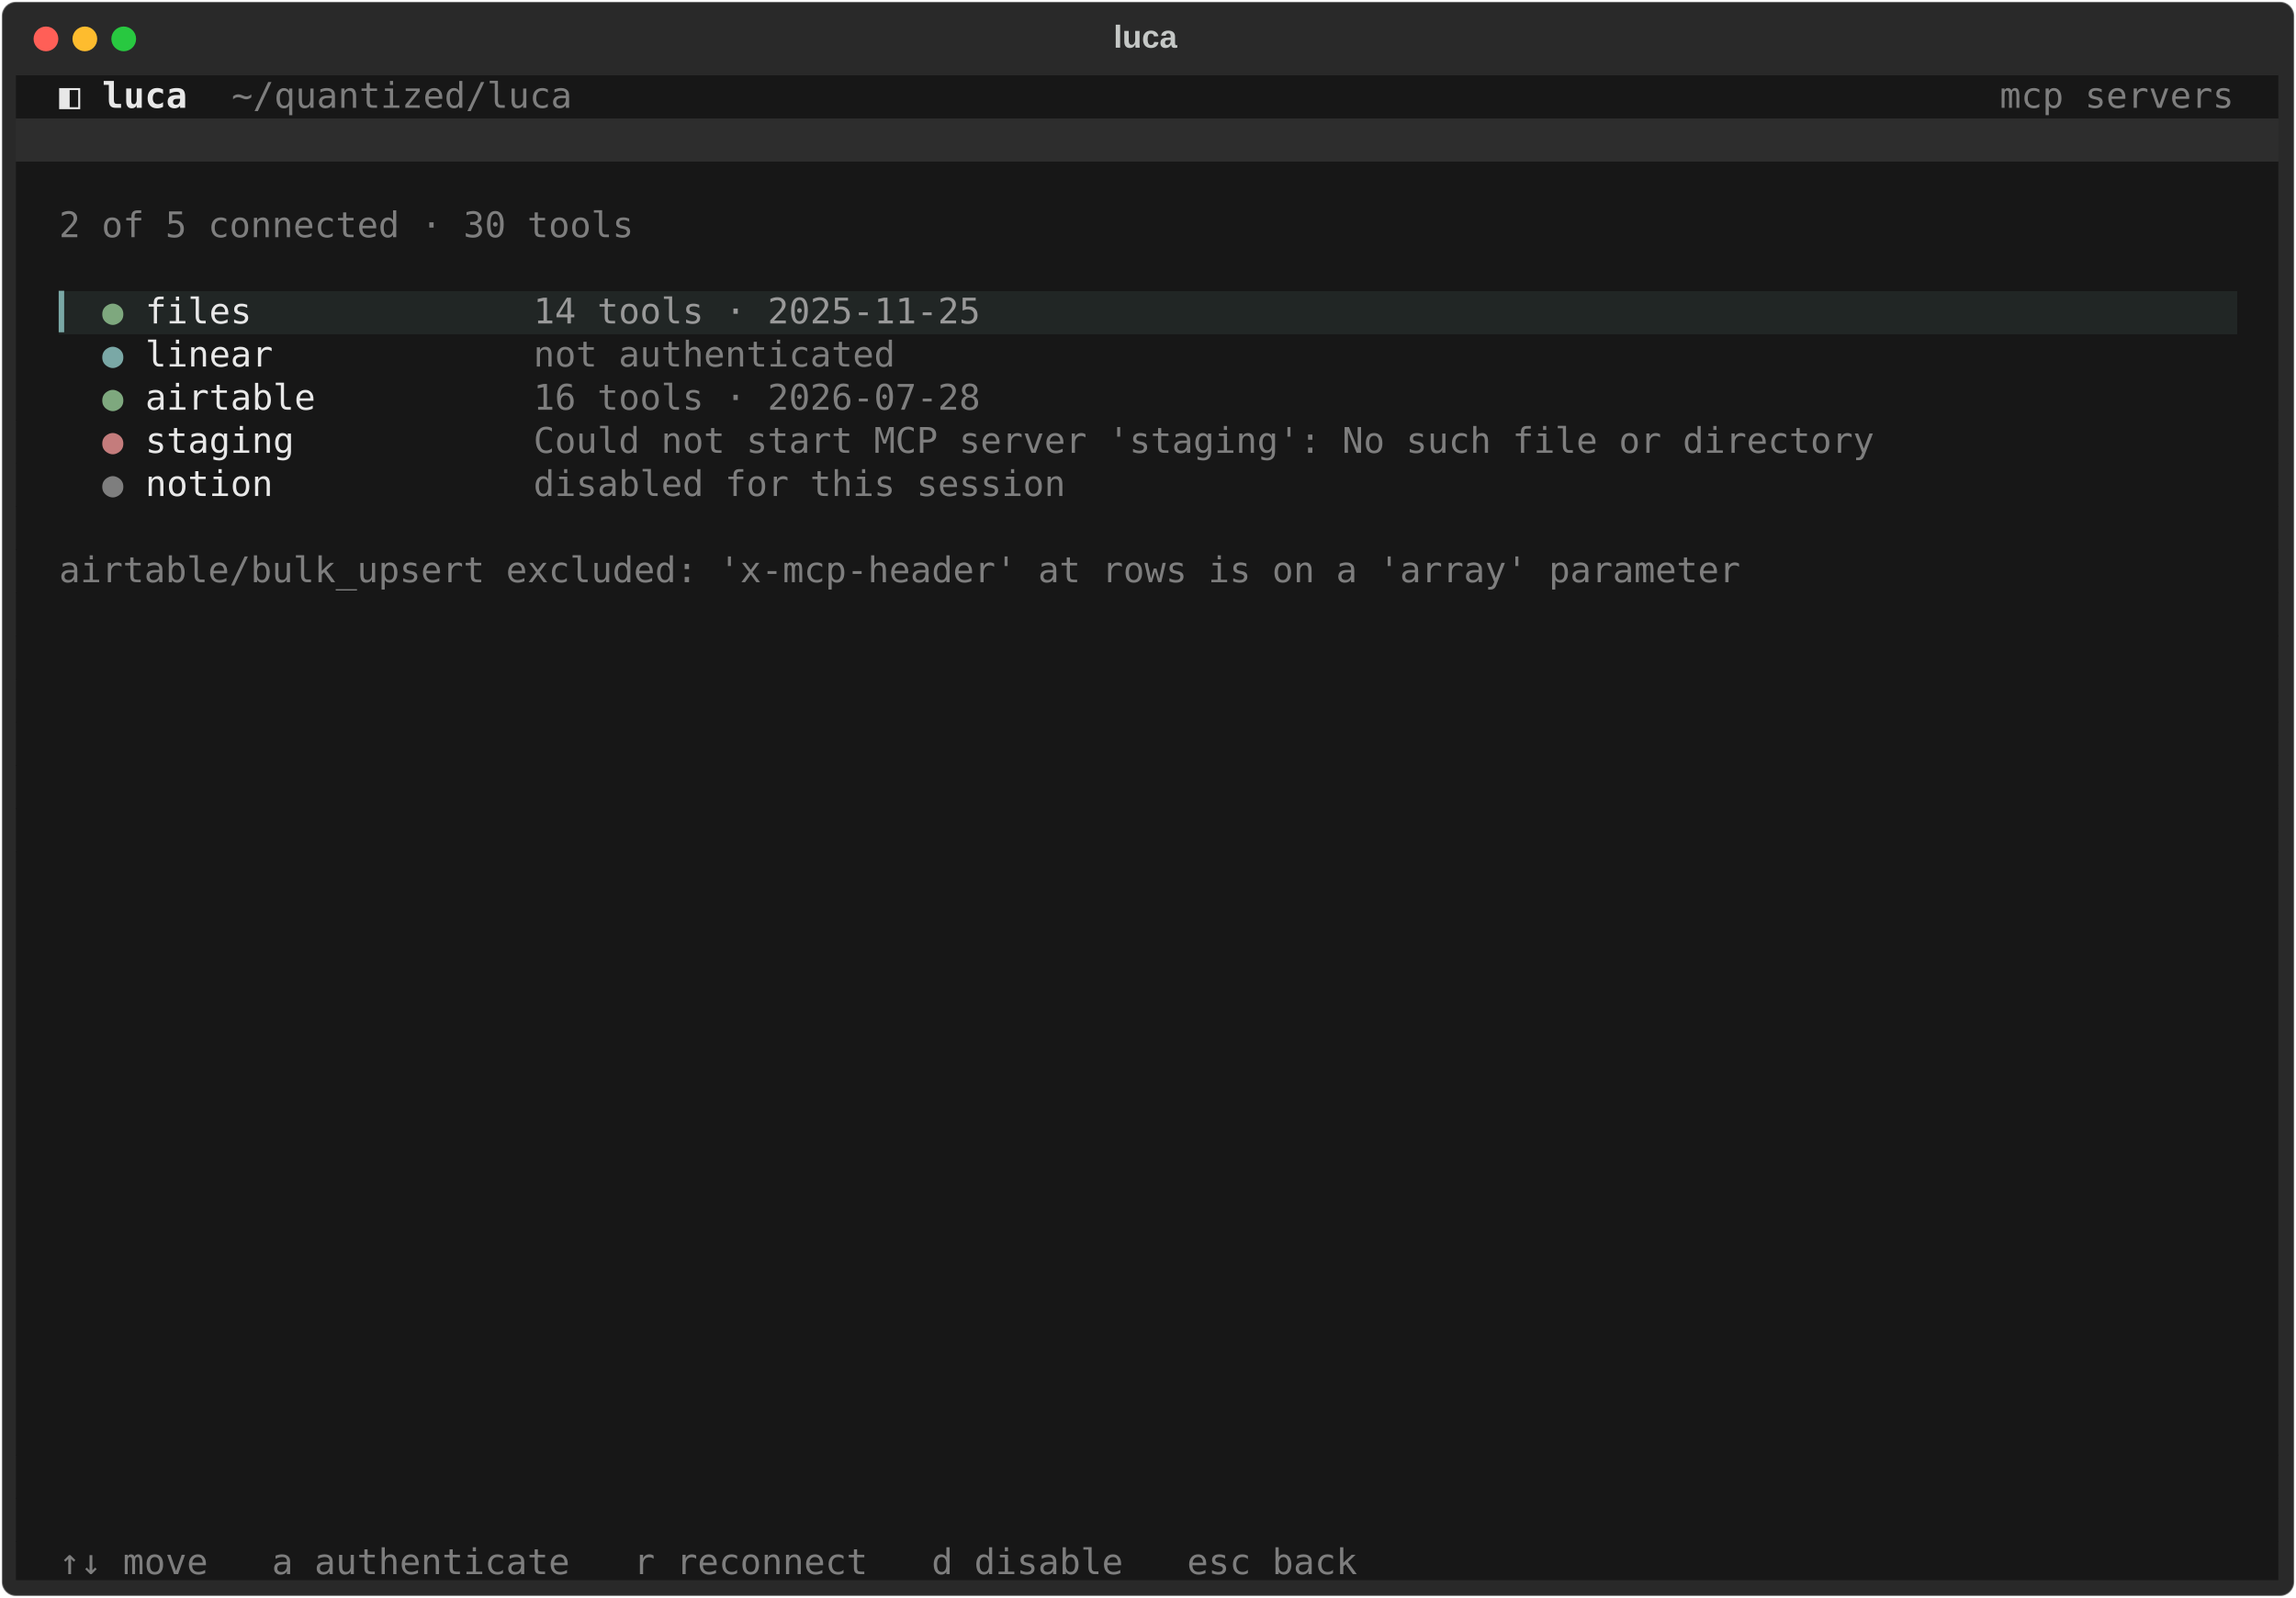
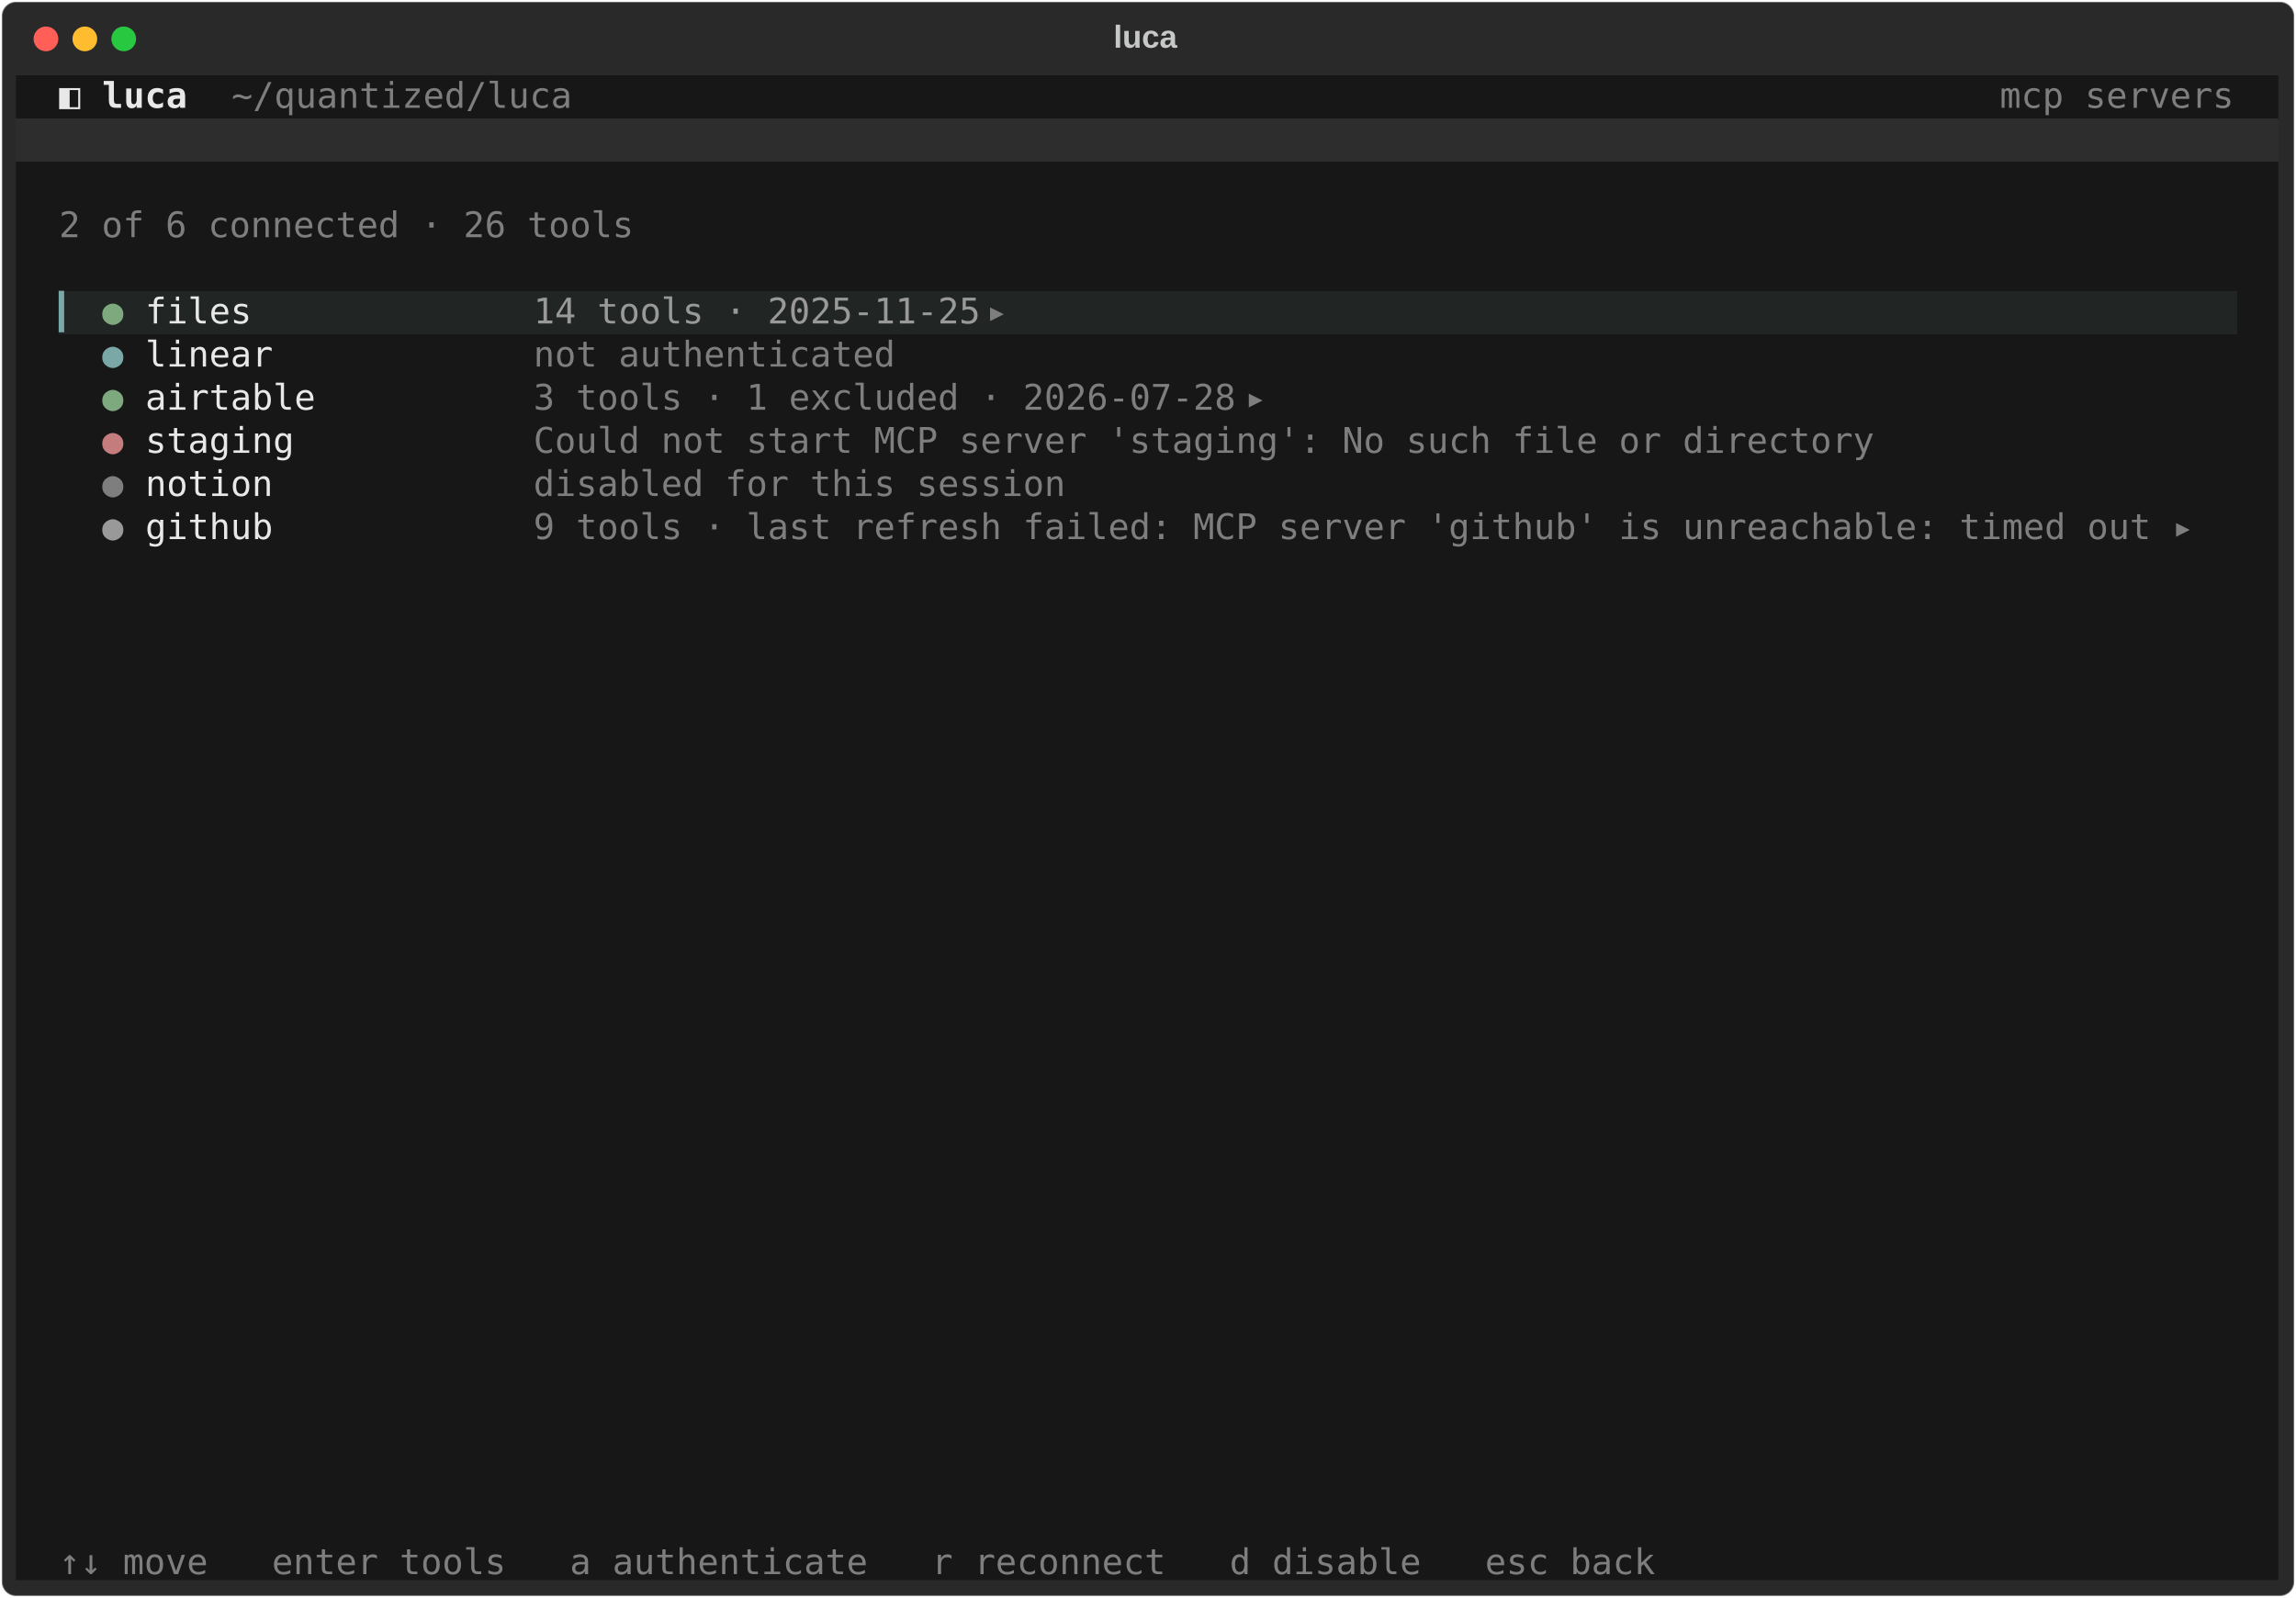
<svg xmlns="http://www.w3.org/2000/svg" class="rich-terminal" viewBox="0 0 1299 904.0">
  <style>

    @font-face {
        font-family: "Fira Code";
        src: local("FiraCode-Regular"),
                url("https://cdnjs.cloudflare.com/ajax/libs/firacode/6.2.0/woff2/FiraCode-Regular.woff2") format("woff2"),
                url("https://cdnjs.cloudflare.com/ajax/libs/firacode/6.2.0/woff/FiraCode-Regular.woff") format("woff");
        font-style: normal;
        font-weight: 400;
    }
    @font-face {
        font-family: "Fira Code";
        src: local("FiraCode-Bold"),
                url("https://cdnjs.cloudflare.com/ajax/libs/firacode/6.2.0/woff2/FiraCode-Bold.woff2") format("woff2"),
                url("https://cdnjs.cloudflare.com/ajax/libs/firacode/6.2.0/woff/FiraCode-Bold.woff") format("woff");
        font-style: bold;
        font-weight: 700;
    }

    .terminal-matrix {
        font-family: Fira Code, monospace;
        font-size: 20px;
        line-height: 24.4px;
        font-variant-east-asian: full-width;
    }

    .terminal-title {
        font-size: 18px;
        font-weight: bold;
        font-family: arial;
    }

    .terminal-r1 { fill: #c5c8c6 }
.terminal-r2 { fill: #e8e8e8 }
.terminal-r3 { fill: #e8e8e8;font-weight: bold }
.terminal-r4 { fill: #7e7e7e }
.terminal-r5 { fill: #7aa8a6 }
.terminal-r6 { fill: #7ea87e }
.terminal-r7 { fill: #999999 }
.terminal-r8 { fill: #c47c7c }
    </style>
  <defs>
    <clipPath id="terminal-clip-terminal">
      <rect x="0" y="0" width="1280.0" height="853.0" />
    </clipPath>
    <clipPath id="terminal-line-0">
      <rect x="0" y="1.5" width="1281" height="24.65" />
    </clipPath>
    <clipPath id="terminal-line-1">
      <rect x="0" y="25.9" width="1281" height="24.65" />
    </clipPath>
    <clipPath id="terminal-line-2">
      <rect x="0" y="50.3" width="1281" height="24.65" />
    </clipPath>
    <clipPath id="terminal-line-3">
      <rect x="0" y="74.7" width="1281" height="24.65" />
    </clipPath>
    <clipPath id="terminal-line-4">
      <rect x="0" y="99.1" width="1281" height="24.65" />
    </clipPath>
    <clipPath id="terminal-line-5">
      <rect x="0" y="123.5" width="1281" height="24.65" />
    </clipPath>
    <clipPath id="terminal-line-6">
      <rect x="0" y="147.9" width="1281" height="24.65" />
    </clipPath>
    <clipPath id="terminal-line-7">
      <rect x="0" y="172.3" width="1281" height="24.65" />
    </clipPath>
    <clipPath id="terminal-line-8">
      <rect x="0" y="196.7" width="1281" height="24.65" />
    </clipPath>
    <clipPath id="terminal-line-9">
      <rect x="0" y="221.1" width="1281" height="24.65" />
    </clipPath>
    <clipPath id="terminal-line-10">
      <rect x="0" y="245.5" width="1281" height="24.65" />
    </clipPath>
    <clipPath id="terminal-line-11">
      <rect x="0" y="269.9" width="1281" height="24.65" />
    </clipPath>
    <clipPath id="terminal-line-12">
      <rect x="0" y="294.3" width="1281" height="24.65" />
    </clipPath>
    <clipPath id="terminal-line-13">
      <rect x="0" y="318.7" width="1281" height="24.65" />
    </clipPath>
    <clipPath id="terminal-line-14">
      <rect x="0" y="343.1" width="1281" height="24.65" />
    </clipPath>
    <clipPath id="terminal-line-15">
      <rect x="0" y="367.5" width="1281" height="24.65" />
    </clipPath>
    <clipPath id="terminal-line-16">
      <rect x="0" y="391.9" width="1281" height="24.65" />
    </clipPath>
    <clipPath id="terminal-line-17">
      <rect x="0" y="416.3" width="1281" height="24.65" />
    </clipPath>
    <clipPath id="terminal-line-18">
      <rect x="0" y="440.7" width="1281" height="24.65" />
    </clipPath>
    <clipPath id="terminal-line-19">
      <rect x="0" y="465.1" width="1281" height="24.65" />
    </clipPath>
    <clipPath id="terminal-line-20">
      <rect x="0" y="489.5" width="1281" height="24.65" />
    </clipPath>
    <clipPath id="terminal-line-21">
      <rect x="0" y="513.9" width="1281" height="24.65" />
    </clipPath>
    <clipPath id="terminal-line-22">
      <rect x="0" y="538.3" width="1281" height="24.65" />
    </clipPath>
    <clipPath id="terminal-line-23">
      <rect x="0" y="562.7" width="1281" height="24.65" />
    </clipPath>
    <clipPath id="terminal-line-24">
      <rect x="0" y="587.1" width="1281" height="24.65" />
    </clipPath>
    <clipPath id="terminal-line-25">
      <rect x="0" y="611.5" width="1281" height="24.65" />
    </clipPath>
    <clipPath id="terminal-line-26">
      <rect x="0" y="635.9" width="1281" height="24.65" />
    </clipPath>
    <clipPath id="terminal-line-27">
      <rect x="0" y="660.3" width="1281" height="24.65" />
    </clipPath>
    <clipPath id="terminal-line-28">
      <rect x="0" y="684.7" width="1281" height="24.65" />
    </clipPath>
    <clipPath id="terminal-line-29">
      <rect x="0" y="709.1" width="1281" height="24.65" />
    </clipPath>
    <clipPath id="terminal-line-30">
      <rect x="0" y="733.5" width="1281" height="24.65" />
    </clipPath>
    <clipPath id="terminal-line-31">
      <rect x="0" y="757.9" width="1281" height="24.65" />
    </clipPath>
    <clipPath id="terminal-line-32">
      <rect x="0" y="782.3" width="1281" height="24.65" />
    </clipPath>
    <clipPath id="terminal-line-33">
      <rect x="0" y="806.7" width="1281" height="24.65" />
    </clipPath>
  </defs>
  <rect fill="#292929" stroke="rgba(255,255,255,0.35)" stroke-width="1" x="1" y="1" width="1297" height="902" rx="8" />
  <text class="terminal-title" fill="#c5c8c6" text-anchor="middle" x="648" y="27">luca</text>
  <g transform="translate(26,22)">
    <circle cx="0" cy="0" r="7" fill="#ff5f57" />
    <circle cx="22" cy="0" r="7" fill="#febc2e" />
    <circle cx="44" cy="0" r="7" fill="#28c840" />
  </g>
  <g transform="translate(9, 41)" clip-path="url(#terminal-clip-terminal)">
    <rect fill="#171717" x="0" y="1.5" width="24.4" height="24.65" shape-rendering="crispEdges" />
    <rect fill="#171717" x="24.4" y="1.5" width="12.2" height="24.65" shape-rendering="crispEdges" />
    <rect fill="#171717" x="36.6" y="1.5" width="12.2" height="24.65" shape-rendering="crispEdges" />
    <rect fill="#171717" x="48.8" y="1.5" width="48.8" height="24.65" shape-rendering="crispEdges" />
    <rect fill="#171717" x="97.6" y="1.5" width="24.4" height="24.65" shape-rendering="crispEdges" />
    <rect fill="#171717" x="122" y="1.5" width="195.2" height="24.65" shape-rendering="crispEdges" />
    <rect fill="#171717" x="317.2" y="1.5" width="805.2" height="24.65" shape-rendering="crispEdges" />
    <rect fill="#171717" x="1122.4" y="1.5" width="134.2" height="24.65" shape-rendering="crispEdges" />
    <rect fill="#171717" x="1256.6" y="1.5" width="24.4" height="24.65" shape-rendering="crispEdges" />
    <rect fill="#2d2d2d" x="0" y="25.9" width="0" height="24.65" shape-rendering="crispEdges" />
    <rect fill="#2d2d2d" x="0" y="25.9" width="1281" height="24.65" shape-rendering="crispEdges" />
    <rect fill="#171717" x="0" y="50.3" width="1281" height="24.65" shape-rendering="crispEdges" />
    <rect fill="#171717" x="0" y="74.7" width="24.4" height="24.65" shape-rendering="crispEdges" />
    <rect fill="#171717" x="24.4" y="74.7" width="329.4" height="24.65" shape-rendering="crispEdges" />
    <rect fill="#171717" x="353.8" y="74.7" width="927.2" height="24.65" shape-rendering="crispEdges" />
    <rect fill="#171717" x="0" y="99.1" width="1281" height="24.65" shape-rendering="crispEdges" />
    <rect fill="#171717" x="0" y="123.5" width="24.4" height="24.65" shape-rendering="crispEdges" />
    <rect fill="#212625" x="24.4" y="123.5" width="12.2" height="24.65" shape-rendering="crispEdges" />
    <rect fill="#212625" x="36.6" y="123.5" width="12.2" height="24.65" shape-rendering="crispEdges" />
    <rect fill="#212625" x="48.8" y="123.5" width="24.4" height="24.65" shape-rendering="crispEdges" />
    <rect fill="#212625" x="73.2" y="123.5" width="219.6" height="24.65" shape-rendering="crispEdges" />
    <rect fill="#212625" x="292.8" y="123.5" width="256.2" height="24.65" shape-rendering="crispEdges" />
-     <rect fill="#212625" x="549" y="123.5" width="707.6" height="24.65" shape-rendering="crispEdges" />
+     <rect fill="#212625" x="549" y="123.5" width="36.6" height="24.65" shape-rendering="crispEdges" />
+     <rect fill="#212625" x="585.6" y="123.5" width="671" height="24.65" shape-rendering="crispEdges" />
    <rect fill="#171717" x="1256.6" y="123.5" width="24.4" height="24.65" shape-rendering="crispEdges" />
    <rect fill="#171717" x="0" y="147.9" width="24.4" height="24.65" shape-rendering="crispEdges" />
    <rect fill="#171717" x="24.4" y="147.9" width="12.2" height="24.65" shape-rendering="crispEdges" />
    <rect fill="#171717" x="36.6" y="147.9" width="12.2" height="24.65" shape-rendering="crispEdges" />
    <rect fill="#171717" x="48.8" y="147.9" width="24.4" height="24.65" shape-rendering="crispEdges" />
    <rect fill="#171717" x="73.2" y="147.9" width="219.6" height="24.65" shape-rendering="crispEdges" />
    <rect fill="#171717" x="292.8" y="147.9" width="207.4" height="24.65" shape-rendering="crispEdges" />
    <rect fill="#171717" x="500.2" y="147.9" width="780.8" height="24.65" shape-rendering="crispEdges" />
    <rect fill="#171717" x="0" y="172.3" width="24.4" height="24.65" shape-rendering="crispEdges" />
    <rect fill="#171717" x="24.4" y="172.3" width="12.2" height="24.65" shape-rendering="crispEdges" />
    <rect fill="#171717" x="36.6" y="172.3" width="12.2" height="24.65" shape-rendering="crispEdges" />
    <rect fill="#171717" x="48.8" y="172.3" width="24.4" height="24.65" shape-rendering="crispEdges" />
    <rect fill="#171717" x="73.2" y="172.3" width="219.6" height="24.65" shape-rendering="crispEdges" />
-     <rect fill="#171717" x="292.8" y="172.3" width="256.2" height="24.65" shape-rendering="crispEdges" />
-     <rect fill="#171717" x="549" y="172.3" width="732" height="24.65" shape-rendering="crispEdges" />
+     <rect fill="#171717" x="292.8" y="172.3" width="402.6" height="24.65" shape-rendering="crispEdges" />
+     <rect fill="#171717" x="695.4" y="172.3" width="36.6" height="24.65" shape-rendering="crispEdges" />
+     <rect fill="#171717" x="732" y="172.3" width="549" height="24.65" shape-rendering="crispEdges" />
    <rect fill="#171717" x="0" y="196.7" width="24.4" height="24.65" shape-rendering="crispEdges" />
    <rect fill="#171717" x="24.4" y="196.7" width="12.2" height="24.65" shape-rendering="crispEdges" />
    <rect fill="#171717" x="36.6" y="196.7" width="12.2" height="24.65" shape-rendering="crispEdges" />
    <rect fill="#171717" x="48.8" y="196.7" width="24.4" height="24.65" shape-rendering="crispEdges" />
    <rect fill="#171717" x="73.2" y="196.7" width="219.6" height="24.65" shape-rendering="crispEdges" />
    <rect fill="#171717" x="292.8" y="196.7" width="768.6" height="24.65" shape-rendering="crispEdges" />
    <rect fill="#171717" x="1061.4" y="196.7" width="219.6" height="24.65" shape-rendering="crispEdges" />
    <rect fill="#171717" x="0" y="221.1" width="24.4" height="24.65" shape-rendering="crispEdges" />
    <rect fill="#171717" x="24.4" y="221.1" width="12.2" height="24.65" shape-rendering="crispEdges" />
    <rect fill="#171717" x="36.6" y="221.1" width="12.2" height="24.65" shape-rendering="crispEdges" />
    <rect fill="#171717" x="48.8" y="221.1" width="24.4" height="24.65" shape-rendering="crispEdges" />
    <rect fill="#171717" x="73.2" y="221.1" width="219.6" height="24.65" shape-rendering="crispEdges" />
    <rect fill="#171717" x="292.8" y="221.1" width="305" height="24.65" shape-rendering="crispEdges" />
    <rect fill="#171717" x="597.8" y="221.1" width="683.2" height="24.65" shape-rendering="crispEdges" />
-     <rect fill="#171717" x="0" y="245.5" width="1281" height="24.65" shape-rendering="crispEdges" />
-     <rect fill="#171717" x="0" y="269.9" width="24.4" height="24.65" shape-rendering="crispEdges" />
-     <rect fill="#171717" x="24.4" y="269.9" width="963.8" height="24.65" shape-rendering="crispEdges" />
-     <rect fill="#171717" x="988.2" y="269.9" width="292.8" height="24.65" shape-rendering="crispEdges" />
+     <rect fill="#171717" x="0" y="245.5" width="24.4" height="24.65" shape-rendering="crispEdges" />
+     <rect fill="#171717" x="24.4" y="245.5" width="12.2" height="24.65" shape-rendering="crispEdges" />
+     <rect fill="#171717" x="36.6" y="245.5" width="12.2" height="24.65" shape-rendering="crispEdges" />
+     <rect fill="#171717" x="48.8" y="245.5" width="24.4" height="24.65" shape-rendering="crispEdges" />
+     <rect fill="#171717" x="73.2" y="245.5" width="219.6" height="24.65" shape-rendering="crispEdges" />
+     <rect fill="#171717" x="292.8" y="245.5" width="927.2" height="24.65" shape-rendering="crispEdges" />
+     <rect fill="#171717" x="1220" y="245.5" width="36.6" height="24.65" shape-rendering="crispEdges" />
+     <rect fill="#171717" x="1256.6" y="245.5" width="24.4" height="24.65" shape-rendering="crispEdges" />
+     <rect fill="#171717" x="0" y="269.9" width="1281" height="24.65" shape-rendering="crispEdges" />
    <rect fill="#171717" x="0" y="294.3" width="1281" height="24.65" shape-rendering="crispEdges" />
    <rect fill="#171717" x="0" y="318.7" width="1281" height="24.65" shape-rendering="crispEdges" />
    <rect fill="#171717" x="0" y="343.1" width="1281" height="24.65" shape-rendering="crispEdges" />
    <rect fill="#171717" x="0" y="367.5" width="1281" height="24.65" shape-rendering="crispEdges" />
    <rect fill="#171717" x="0" y="391.9" width="1281" height="24.65" shape-rendering="crispEdges" />
    <rect fill="#171717" x="0" y="416.3" width="1281" height="24.65" shape-rendering="crispEdges" />
    <rect fill="#171717" x="0" y="440.7" width="1281" height="24.65" shape-rendering="crispEdges" />
    <rect fill="#171717" x="0" y="465.1" width="1281" height="24.65" shape-rendering="crispEdges" />
    <rect fill="#171717" x="0" y="489.5" width="1281" height="24.65" shape-rendering="crispEdges" />
    <rect fill="#171717" x="0" y="513.9" width="1281" height="24.65" shape-rendering="crispEdges" />
    <rect fill="#171717" x="0" y="538.3" width="1281" height="24.65" shape-rendering="crispEdges" />
    <rect fill="#171717" x="0" y="562.7" width="1281" height="24.65" shape-rendering="crispEdges" />
    <rect fill="#171717" x="0" y="587.1" width="1281" height="24.65" shape-rendering="crispEdges" />
    <rect fill="#171717" x="0" y="611.5" width="1281" height="24.65" shape-rendering="crispEdges" />
    <rect fill="#171717" x="0" y="635.9" width="1281" height="24.65" shape-rendering="crispEdges" />
    <rect fill="#171717" x="0" y="660.3" width="1281" height="24.65" shape-rendering="crispEdges" />
    <rect fill="#171717" x="0" y="684.7" width="1281" height="24.65" shape-rendering="crispEdges" />
    <rect fill="#171717" x="0" y="709.1" width="1281" height="24.65" shape-rendering="crispEdges" />
    <rect fill="#171717" x="0" y="733.5" width="1281" height="24.65" shape-rendering="crispEdges" />
    <rect fill="#171717" x="0" y="757.9" width="1281" height="24.65" shape-rendering="crispEdges" />
    <rect fill="#171717" x="0" y="782.3" width="1281" height="24.65" shape-rendering="crispEdges" />
    <rect fill="#171717" x="0" y="806.7" width="1281" height="24.65" shape-rendering="crispEdges" />
    <rect fill="#171717" x="0" y="831.1" width="24.4" height="24.65" shape-rendering="crispEdges" />
-     <rect fill="#171717" x="24.4" y="831.1" width="744.2" height="24.65" shape-rendering="crispEdges" />
-     <rect fill="#171717" x="768.6" y="831.1" width="512.4" height="24.65" shape-rendering="crispEdges" />
+     <rect fill="#171717" x="24.4" y="831.1" width="915" height="24.65" shape-rendering="crispEdges" />
+     <rect fill="#171717" x="939.4" y="831.1" width="341.6" height="24.65" shape-rendering="crispEdges" />
    <g class="terminal-matrix">
      <text class="terminal-r2" x="24.4" y="20" textLength="12.2" clip-path="url(#terminal-line-0)">◧</text>
      <text class="terminal-r3" x="48.8" y="20" textLength="48.8" clip-path="url(#terminal-line-0)">luca</text>
      <text class="terminal-r4" x="122" y="20" textLength="195.2" clip-path="url(#terminal-line-0)">~/quantized/luca</text>
      <text class="terminal-r4" x="1122.4" y="20" textLength="134.2" clip-path="url(#terminal-line-0)">mcp servers</text>
      <text class="terminal-r1" x="1281" y="20" textLength="12.2" clip-path="url(#terminal-line-0)">
</text>
      <text class="terminal-r1" x="1281" y="44.4" textLength="12.2" clip-path="url(#terminal-line-1)">
</text>
      <text class="terminal-r1" x="1281" y="68.8" textLength="12.2" clip-path="url(#terminal-line-2)">
</text>
-       <text class="terminal-r4" x="24.4" y="93.2" textLength="329.4" clip-path="url(#terminal-line-3)">2 of 5 connected · 30 tools</text>
+       <text class="terminal-r4" x="24.4" y="93.2" textLength="329.4" clip-path="url(#terminal-line-3)">2 of 6 connected · 26 tools</text>
      <text class="terminal-r1" x="1281" y="93.2" textLength="12.2" clip-path="url(#terminal-line-3)">
</text>
      <text class="terminal-r1" x="1281" y="117.6" textLength="12.2" clip-path="url(#terminal-line-4)">
</text>
      <text class="terminal-r5" x="24.4" y="142" textLength="12.2" clip-path="url(#terminal-line-5)">▎</text>
      <text class="terminal-r6" x="48.8" y="142" textLength="24.4" clip-path="url(#terminal-line-5)">● </text>
      <text class="terminal-r2" x="73.2" y="142" textLength="219.6" clip-path="url(#terminal-line-5)">files             </text>
      <text class="terminal-r7" x="292.8" y="142" textLength="256.2" clip-path="url(#terminal-line-5)">14 tools · 2025-11-25</text>
+       <text class="terminal-r4" x="549" y="142" textLength="36.6" clip-path="url(#terminal-line-5)">  ▸</text>
      <text class="terminal-r1" x="1281" y="142" textLength="12.2" clip-path="url(#terminal-line-5)">
</text>
      <text class="terminal-r5" x="48.8" y="166.4" textLength="24.4" clip-path="url(#terminal-line-6)">● </text>
      <text class="terminal-r2" x="73.2" y="166.4" textLength="219.6" clip-path="url(#terminal-line-6)">linear            </text>
      <text class="terminal-r4" x="292.8" y="166.4" textLength="207.4" clip-path="url(#terminal-line-6)">not authenticated</text>
      <text class="terminal-r1" x="1281" y="166.4" textLength="12.2" clip-path="url(#terminal-line-6)">
</text>
      <text class="terminal-r6" x="48.8" y="190.8" textLength="24.4" clip-path="url(#terminal-line-7)">● </text>
      <text class="terminal-r2" x="73.2" y="190.8" textLength="219.6" clip-path="url(#terminal-line-7)">airtable          </text>
-       <text class="terminal-r4" x="292.8" y="190.8" textLength="256.2" clip-path="url(#terminal-line-7)">16 tools · 2026-07-28</text>
+       <text class="terminal-r4" x="292.8" y="190.8" textLength="402.6" clip-path="url(#terminal-line-7)">3 tools · 1 excluded · 2026-07-28</text>
+       <text class="terminal-r4" x="695.4" y="190.8" textLength="36.6" clip-path="url(#terminal-line-7)">  ▸</text>
      <text class="terminal-r1" x="1281" y="190.8" textLength="12.2" clip-path="url(#terminal-line-7)">
</text>
      <text class="terminal-r8" x="48.8" y="215.2" textLength="24.4" clip-path="url(#terminal-line-8)">● </text>
      <text class="terminal-r2" x="73.2" y="215.2" textLength="219.6" clip-path="url(#terminal-line-8)">staging           </text>
      <text class="terminal-r4" x="292.8" y="215.2" textLength="768.6" clip-path="url(#terminal-line-8)">Could not start MCP server 'staging': No such file or directory</text>
      <text class="terminal-r1" x="1281" y="215.2" textLength="12.2" clip-path="url(#terminal-line-8)">
</text>
      <text class="terminal-r4" x="48.8" y="239.6" textLength="24.4" clip-path="url(#terminal-line-9)">● </text>
      <text class="terminal-r2" x="73.2" y="239.6" textLength="219.6" clip-path="url(#terminal-line-9)">notion            </text>
      <text class="terminal-r4" x="292.8" y="239.6" textLength="305" clip-path="url(#terminal-line-9)">disabled for this session</text>
      <text class="terminal-r1" x="1281" y="239.6" textLength="12.2" clip-path="url(#terminal-line-9)">
</text>
+       <text class="terminal-r7" x="48.8" y="264" textLength="24.4" clip-path="url(#terminal-line-10)">● </text>
+       <text class="terminal-r2" x="73.2" y="264" textLength="219.6" clip-path="url(#terminal-line-10)">github            </text>
+       <text class="terminal-r4" x="292.8" y="264" textLength="927.2" clip-path="url(#terminal-line-10)">9 tools · last refresh failed: MCP server 'github' is unreachable: timed out</text>
+       <text class="terminal-r4" x="1220" y="264" textLength="36.6" clip-path="url(#terminal-line-10)">  ▸</text>
      <text class="terminal-r1" x="1281" y="264" textLength="12.2" clip-path="url(#terminal-line-10)">
</text>
-       <text class="terminal-r4" x="24.4" y="288.4" textLength="963.8" clip-path="url(#terminal-line-11)">airtable/bulk_upsert excluded: 'x-mcp-header' at rows is on a 'array' parameter</text>
      <text class="terminal-r1" x="1281" y="288.4" textLength="12.2" clip-path="url(#terminal-line-11)">
</text>
      <text class="terminal-r1" x="1281" y="312.8" textLength="12.2" clip-path="url(#terminal-line-12)">
</text>
      <text class="terminal-r1" x="1281" y="337.2" textLength="12.2" clip-path="url(#terminal-line-13)">
</text>
      <text class="terminal-r1" x="1281" y="361.6" textLength="12.2" clip-path="url(#terminal-line-14)">
</text>
      <text class="terminal-r1" x="1281" y="386" textLength="12.2" clip-path="url(#terminal-line-15)">
</text>
      <text class="terminal-r1" x="1281" y="410.4" textLength="12.2" clip-path="url(#terminal-line-16)">
</text>
      <text class="terminal-r1" x="1281" y="434.8" textLength="12.2" clip-path="url(#terminal-line-17)">
</text>
      <text class="terminal-r1" x="1281" y="459.2" textLength="12.2" clip-path="url(#terminal-line-18)">
</text>
      <text class="terminal-r1" x="1281" y="483.6" textLength="12.2" clip-path="url(#terminal-line-19)">
</text>
      <text class="terminal-r1" x="1281" y="508" textLength="12.2" clip-path="url(#terminal-line-20)">
</text>
      <text class="terminal-r1" x="1281" y="532.4" textLength="12.2" clip-path="url(#terminal-line-21)">
</text>
      <text class="terminal-r1" x="1281" y="556.8" textLength="12.2" clip-path="url(#terminal-line-22)">
</text>
      <text class="terminal-r1" x="1281" y="581.2" textLength="12.2" clip-path="url(#terminal-line-23)">
</text>
      <text class="terminal-r1" x="1281" y="605.6" textLength="12.2" clip-path="url(#terminal-line-24)">
</text>
      <text class="terminal-r1" x="1281" y="630" textLength="12.2" clip-path="url(#terminal-line-25)">
</text>
      <text class="terminal-r1" x="1281" y="654.4" textLength="12.2" clip-path="url(#terminal-line-26)">
</text>
      <text class="terminal-r1" x="1281" y="678.8" textLength="12.2" clip-path="url(#terminal-line-27)">
</text>
      <text class="terminal-r1" x="1281" y="703.2" textLength="12.2" clip-path="url(#terminal-line-28)">
</text>
      <text class="terminal-r1" x="1281" y="727.6" textLength="12.2" clip-path="url(#terminal-line-29)">
</text>
      <text class="terminal-r1" x="1281" y="752" textLength="12.2" clip-path="url(#terminal-line-30)">
</text>
      <text class="terminal-r1" x="1281" y="776.4" textLength="12.2" clip-path="url(#terminal-line-31)">
</text>
      <text class="terminal-r1" x="1281" y="800.8" textLength="12.2" clip-path="url(#terminal-line-32)">
</text>
      <text class="terminal-r1" x="1281" y="825.2" textLength="12.2" clip-path="url(#terminal-line-33)">
</text>
-       <text class="terminal-r4" x="24.4" y="849.6" textLength="744.2" clip-path="url(#terminal-line-34)">↑↓ move   a authenticate   r reconnect   d disable   esc back</text>
+       <text class="terminal-r4" x="24.4" y="849.6" textLength="915" clip-path="url(#terminal-line-34)">↑↓ move   enter tools   a authenticate   r reconnect   d disable   esc back</text>
    </g>
  </g>
</svg>
